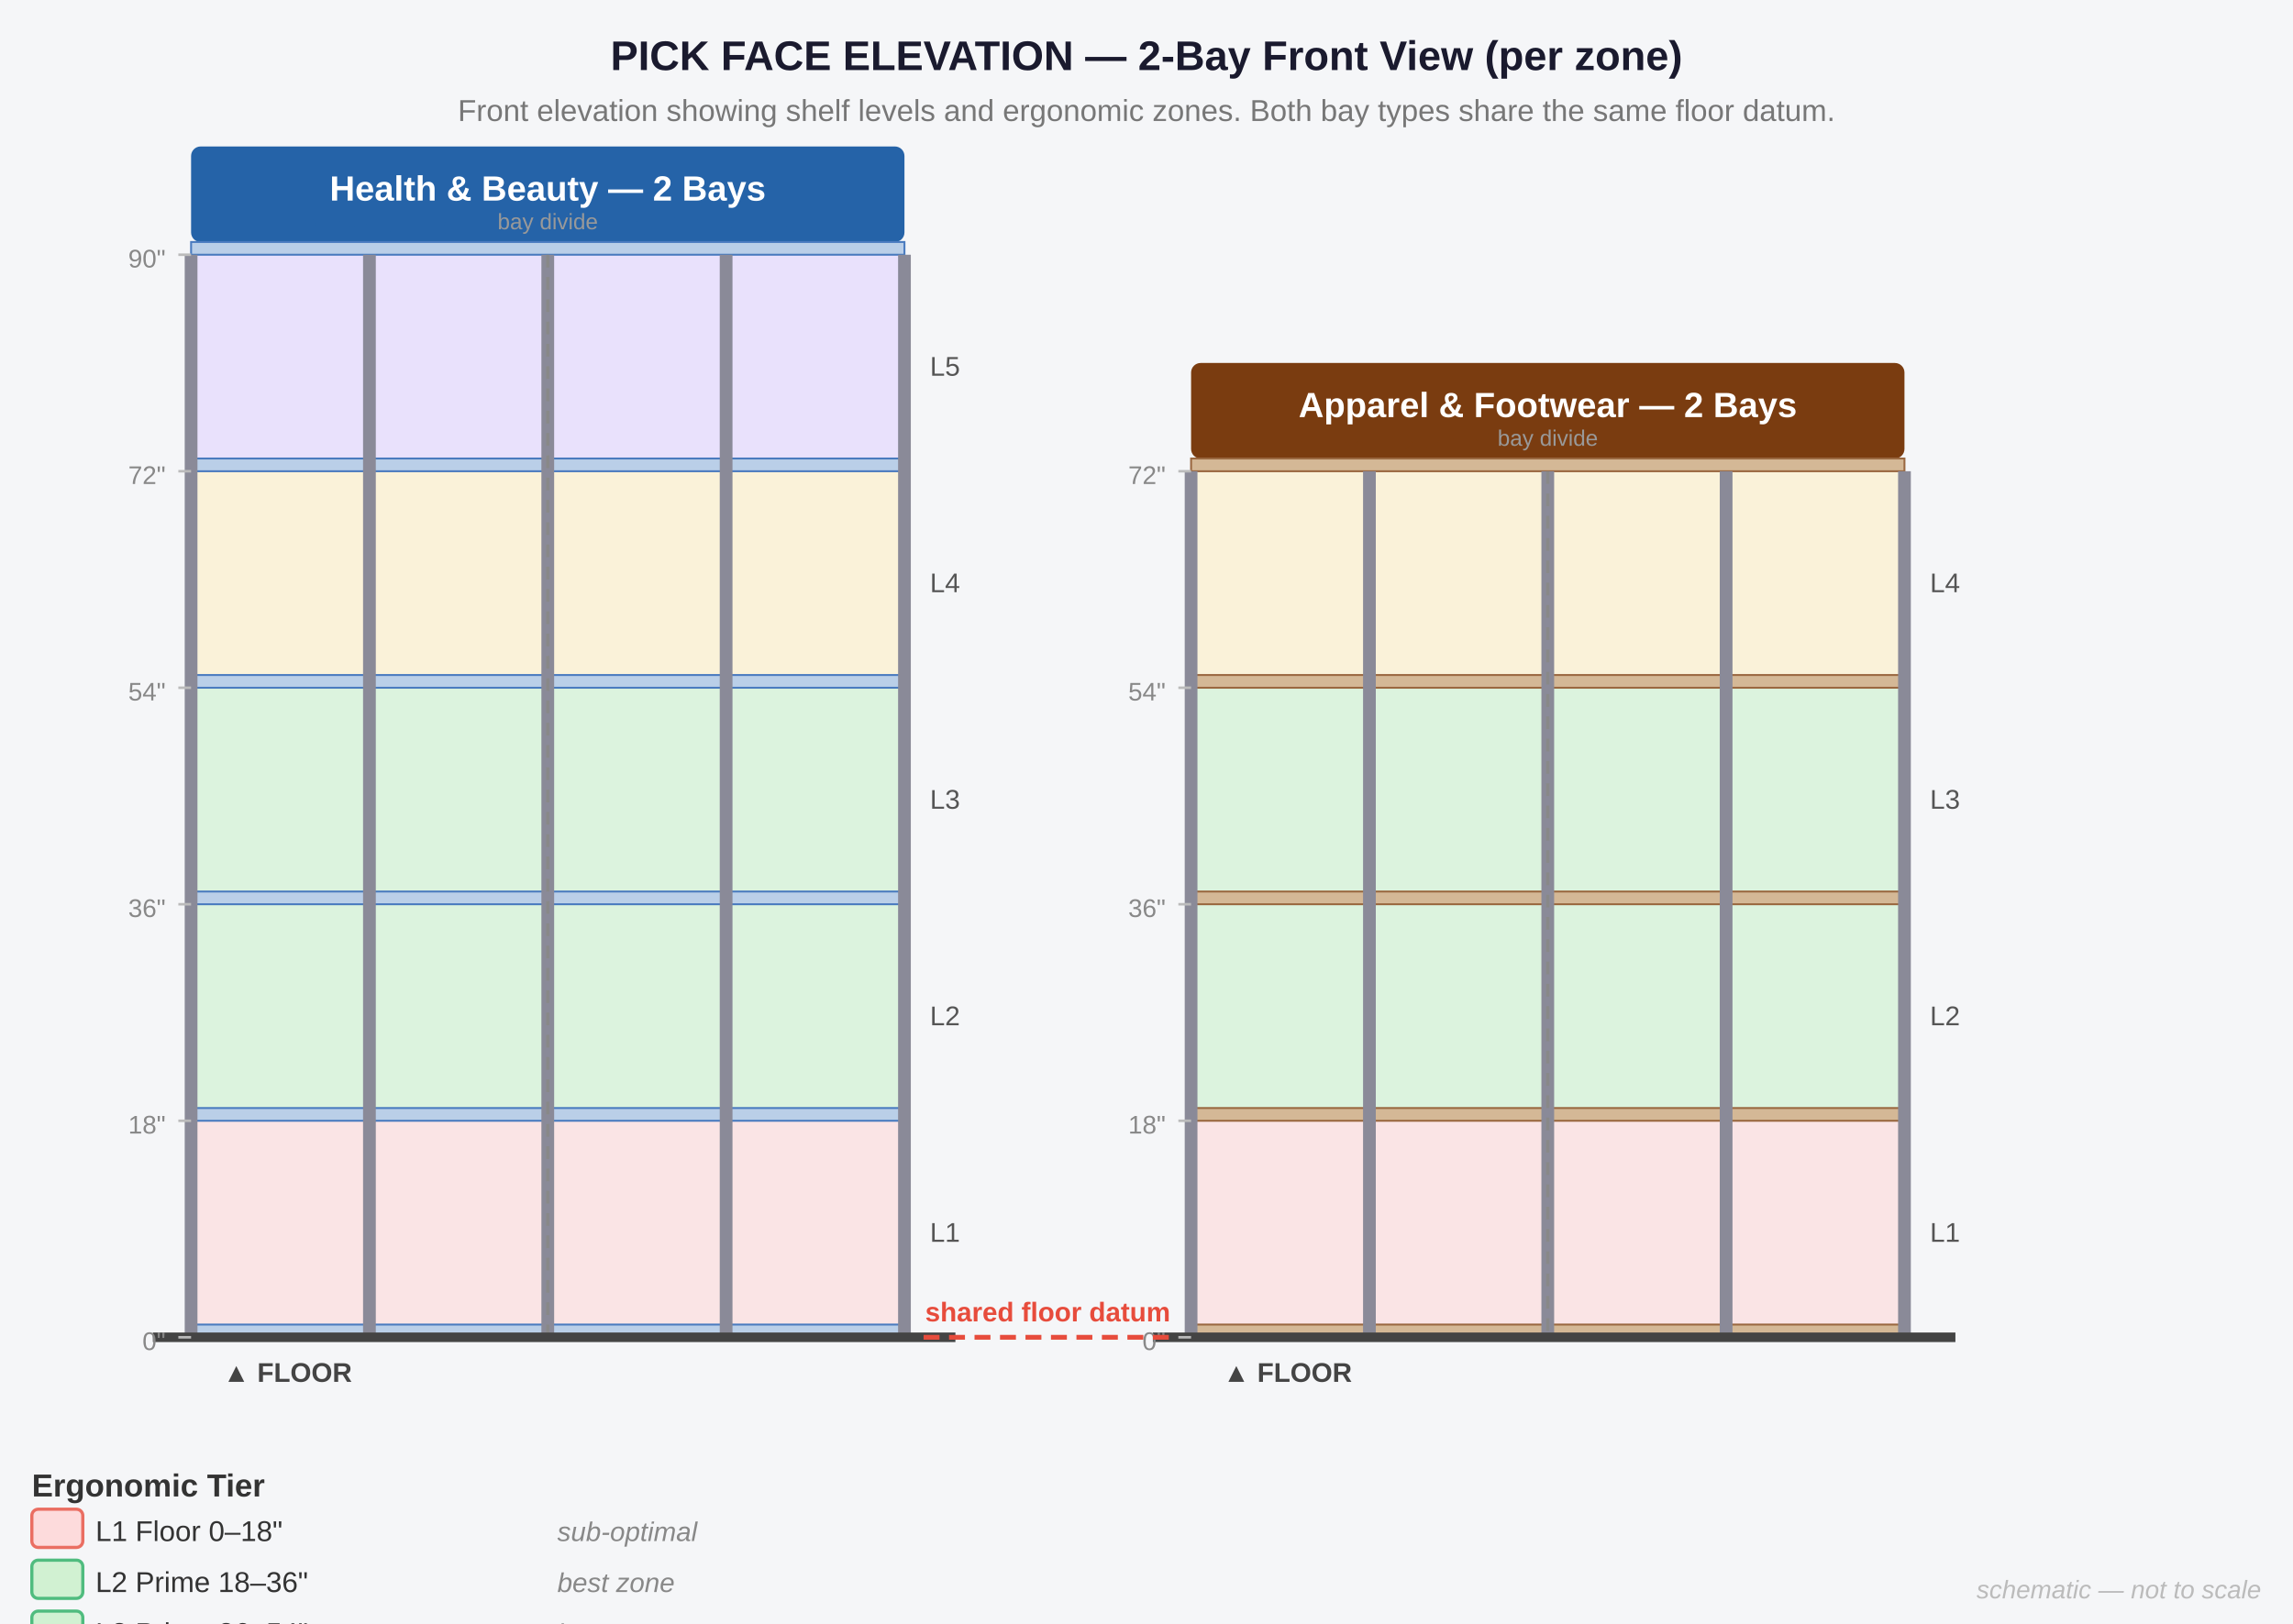
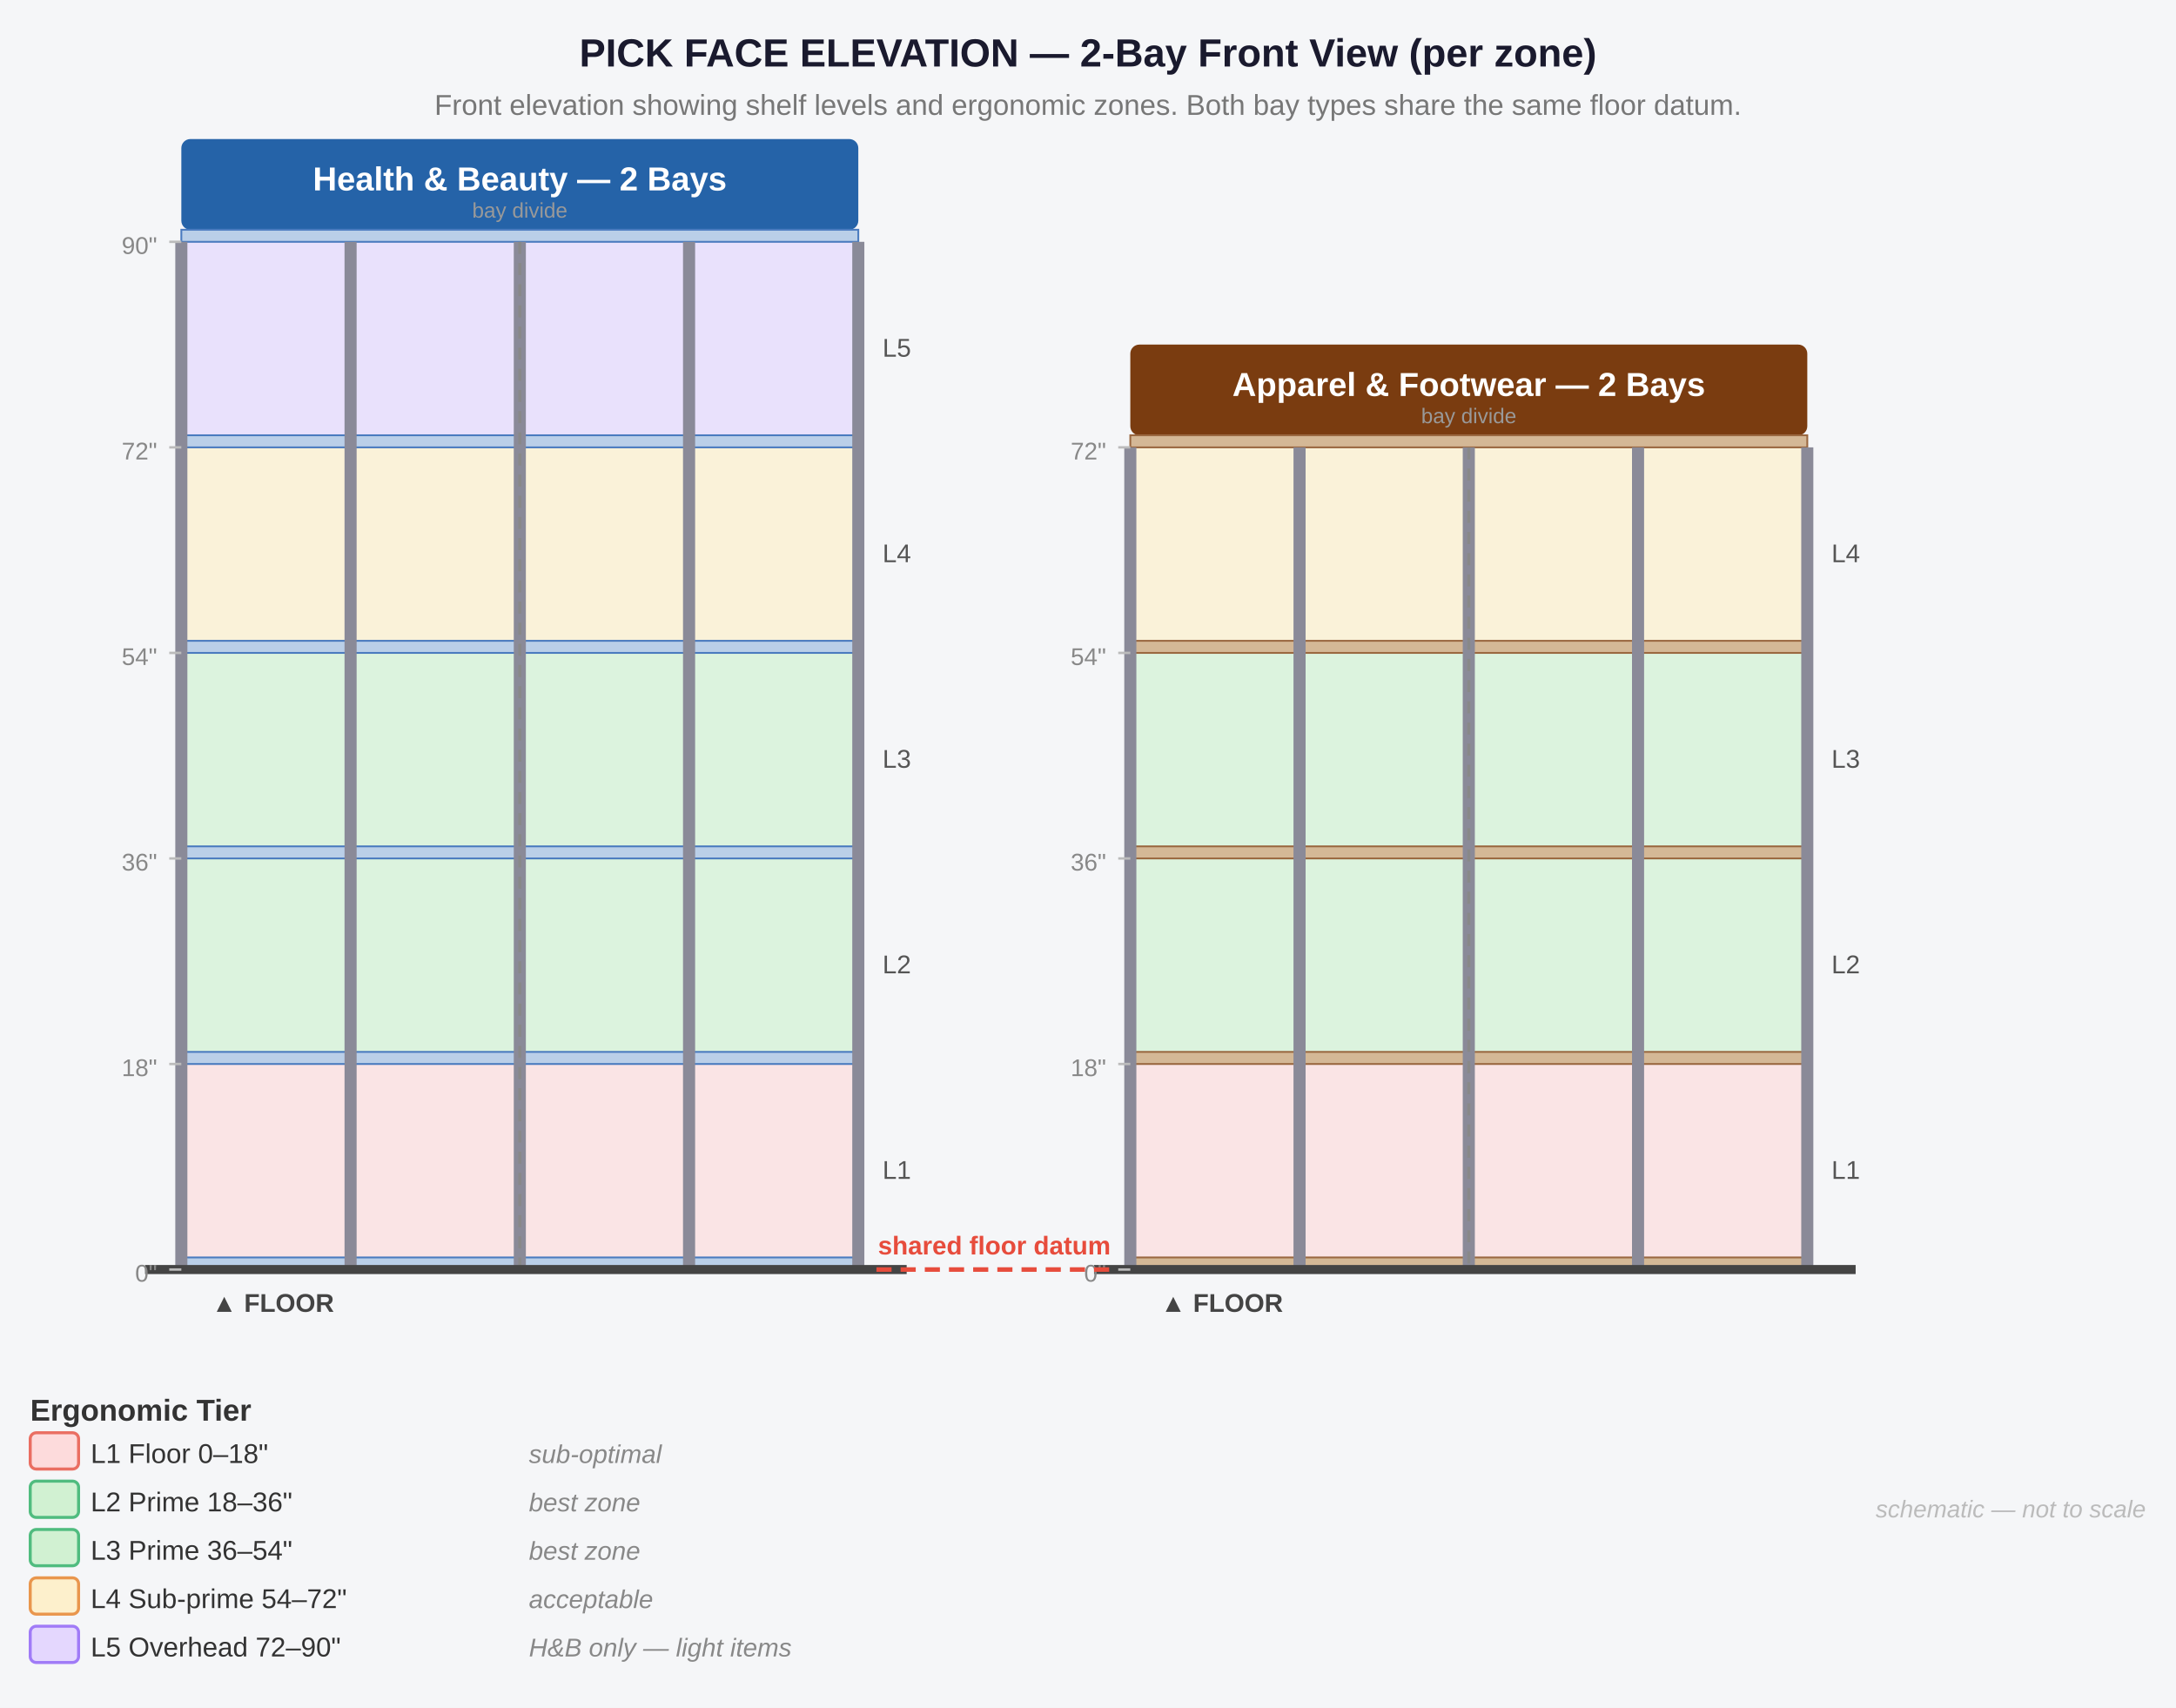
- <svg xmlns="http://www.w3.org/2000/svg" viewBox="0 0 720 510" font-family="'Segoe UI',Arial,sans-serif">
-   <rect width="720" height="510" fill="#f5f6f8" />
+ <svg xmlns="http://www.w3.org/2000/svg" viewBox="0 0 720 565" font-family="'Segoe UI',Arial,sans-serif">
+   <rect width="720" height="565" fill="#f5f6f8" />
  <text x="360" y="22" text-anchor="middle" font-size="13" font-weight="700" fill="#1a1a2e">PICK FACE ELEVATION — 2-Bay Front View (per zone)</text>
  <text x="360" y="38" text-anchor="middle" font-size="9.5" fill="#777">Front elevation showing shelf levels and ergonomic zones. Both bay types share the same floor datum.</text>
  <rect x="60" y="46" width="224" height="30" fill="#2563a8" rx="3" />
  <text x="172" y="63" text-anchor="middle" font-size="11" font-weight="700" fill="white">Health &amp; Beauty — 2 Bays</text>
  <text x="172" y="74" text-anchor="middle" font-size="8.5" fill="#2563a8" font-style="italic">36" wide × 18" deep  |  5 levels  |  2 bins/level</text>
  <rect x="60" y="352" width="224" height="68" fill="#ffd5d5" opacity="0.55" />
  <rect x="60" y="284" width="224" height="68" fill="#c8f0c8" opacity="0.55" />
  <rect x="60" y="216" width="224" height="68" fill="#c8f0c8" opacity="0.55" />
  <rect x="60" y="148" width="224" height="68" fill="#ffefc0" opacity="0.55" />
  <rect x="60" y="80" width="224" height="68" fill="#e0d0ff" opacity="0.55" />
  <rect x="60" y="416" width="224" height="4" fill="#bacfe8" stroke="#4a7bbf" stroke-width="0.6" />
  <rect x="60" y="348" width="224" height="4" fill="#bacfe8" stroke="#4a7bbf" stroke-width="0.6" />
  <rect x="60" y="280" width="224" height="4" fill="#bacfe8" stroke="#4a7bbf" stroke-width="0.6" />
  <rect x="60" y="212" width="224" height="4" fill="#bacfe8" stroke="#4a7bbf" stroke-width="0.6" />
  <rect x="60" y="144" width="224" height="4" fill="#bacfe8" stroke="#4a7bbf" stroke-width="0.6" />
  <rect x="60" y="76" width="224" height="4" fill="#bacfe8" stroke="#4a7bbf" stroke-width="0.6" />
  <rect x="58" y="80" width="4" height="340" fill="#8a8a98" />
  <rect x="114" y="80" width="4" height="340" fill="#8a8a98" />
  <rect x="170" y="80" width="4" height="340" fill="#8a8a98" />
  <rect x="226" y="80" width="4" height="340" fill="#8a8a98" />
  <rect x="282" y="80" width="4" height="340" fill="#8a8a98" />
  <line x1="172" y1="80" x2="172" y2="420" stroke="#888" stroke-width="1" stroke-dasharray="4,3" />
  <text x="172" y="72" text-anchor="middle" font-size="7" fill="#999">bay divide</text>
  <line x1="48" y1="420" x2="300" y2="420" stroke="#444" stroke-width="3" />
  <text x="292" y="390" font-size="8.5" fill="#555">L1</text>
  <text x="292" y="322" font-size="8.5" fill="#555">L2</text>
  <text x="292" y="254" font-size="8.5" fill="#555">L3</text>
  <text x="292" y="186" font-size="8.5" fill="#555">L4</text>
  <text x="292" y="118" font-size="8.5" fill="#555">L5</text>
  <text x="52" y="424" text-anchor="end" font-size="8" fill="#888">0"</text>
  <line x1="56" y1="420" x2="60" y2="420" stroke="#bbb" stroke-width="0.8" />
  <text x="52" y="356" text-anchor="end" font-size="8" fill="#888">18"</text>
  <line x1="56" y1="352" x2="60" y2="352" stroke="#bbb" stroke-width="0.8" />
  <text x="52" y="288" text-anchor="end" font-size="8" fill="#888">36"</text>
  <line x1="56" y1="284" x2="60" y2="284" stroke="#bbb" stroke-width="0.8" />
  <text x="52" y="220" text-anchor="end" font-size="8" fill="#888">54"</text>
  <line x1="56" y1="216" x2="60" y2="216" stroke="#bbb" stroke-width="0.8" />
  <text x="52" y="152" text-anchor="end" font-size="8" fill="#888">72"</text>
  <line x1="56" y1="148" x2="60" y2="148" stroke="#bbb" stroke-width="0.8" />
  <text x="52" y="84" text-anchor="end" font-size="8" fill="#888">90"</text>
  <line x1="56" y1="80" x2="60" y2="80" stroke="#bbb" stroke-width="0.8" />
  <rect x="374" y="114" width="224" height="30" fill="#7a3c10" rx="3" />
  <text x="486" y="131" text-anchor="middle" font-size="11" font-weight="700" fill="white">Apparel &amp; Footwear — 2 Bays</text>
  <text x="486" y="142" text-anchor="middle" font-size="8.5" fill="#7a3c10" font-style="italic">48" wide × 24" deep  |  4 levels  |  2 bins/level</text>
  <rect x="374" y="352" width="224" height="68" fill="#ffd5d5" opacity="0.55" />
  <rect x="374" y="284" width="224" height="68" fill="#c8f0c8" opacity="0.55" />
  <rect x="374" y="216" width="224" height="68" fill="#c8f0c8" opacity="0.55" />
  <rect x="374" y="148" width="224" height="68" fill="#ffefc0" opacity="0.55" />
  <rect x="374" y="416" width="224" height="4" fill="#d4b896" stroke="#9a6840" stroke-width="0.6" />
  <rect x="374" y="348" width="224" height="4" fill="#d4b896" stroke="#9a6840" stroke-width="0.6" />
  <rect x="374" y="280" width="224" height="4" fill="#d4b896" stroke="#9a6840" stroke-width="0.6" />
  <rect x="374" y="212" width="224" height="4" fill="#d4b896" stroke="#9a6840" stroke-width="0.6" />
  <rect x="374" y="144" width="224" height="4" fill="#d4b896" stroke="#9a6840" stroke-width="0.6" />
  <rect x="372" y="148" width="4" height="272" fill="#8a8a98" />
  <rect x="428" y="148" width="4" height="272" fill="#8a8a98" />
  <rect x="484" y="148" width="4" height="272" fill="#8a8a98" />
  <rect x="540" y="148" width="4" height="272" fill="#8a8a98" />
  <rect x="596" y="148" width="4" height="272" fill="#8a8a98" />
  <line x1="486" y1="148" x2="486" y2="420" stroke="#888" stroke-width="1" stroke-dasharray="4,3" />
  <text x="486" y="140" text-anchor="middle" font-size="7" fill="#999">bay divide</text>
  <line x1="362" y1="420" x2="614" y2="420" stroke="#444" stroke-width="3" />
  <text x="606" y="390" font-size="8.5" fill="#555">L1</text>
  <text x="606" y="322" font-size="8.5" fill="#555">L2</text>
  <text x="606" y="254" font-size="8.5" fill="#555">L3</text>
  <text x="606" y="186" font-size="8.5" fill="#555">L4</text>
  <text x="366" y="424" text-anchor="end" font-size="8" fill="#888">0"</text>
  <line x1="370" y1="420" x2="374" y2="420" stroke="#bbb" stroke-width="0.8" />
  <text x="366" y="356" text-anchor="end" font-size="8" fill="#888">18"</text>
  <line x1="370" y1="352" x2="374" y2="352" stroke="#bbb" stroke-width="0.8" />
  <text x="366" y="288" text-anchor="end" font-size="8" fill="#888">36"</text>
  <line x1="370" y1="284" x2="374" y2="284" stroke="#bbb" stroke-width="0.8" />
  <text x="366" y="220" text-anchor="end" font-size="8" fill="#888">54"</text>
  <line x1="370" y1="216" x2="374" y2="216" stroke="#bbb" stroke-width="0.8" />
  <text x="366" y="152" text-anchor="end" font-size="8" fill="#888">72"</text>
  <line x1="370" y1="148" x2="374" y2="148" stroke="#bbb" stroke-width="0.8" />
  <line x1="290" y1="420" x2="368" y2="420" stroke="#e74c3c" stroke-width="1.5" stroke-dasharray="5,3" />
  <text x="329" y="415" text-anchor="middle" font-size="8.5" font-weight="700" fill="#e74c3c">shared floor datum</text>
  <text x="70" y="434" font-size="8.5" fill="#444" font-weight="700">▲ FLOOR</text>
  <text x="384" y="434" font-size="8.5" fill="#444" font-weight="700">▲ FLOOR</text>
  <text x="10" y="470" font-size="10" font-weight="700" fill="#333">Ergonomic Tier</text>
  <rect x="10" y="474" width="16" height="12" fill="#ffd5d5" stroke="#e74c3c" stroke-width="1" rx="2" opacity="0.8" />
  <text x="30" y="484" font-size="9" fill="#333">L1  Floor  0–18"</text>
  <text x="175" y="484" font-size="8.5" fill="#888" font-style="italic">sub-optimal</text>
  <rect x="10" y="490" width="16" height="12" fill="#c8f0c8" stroke="#27ae60" stroke-width="1" rx="2" opacity="0.8" />
  <text x="30" y="500" font-size="9" fill="#333">L2  Prime  18–36"</text>
  <text x="175" y="500" font-size="8.5" fill="#888" font-style="italic">best zone</text>
  <rect x="10" y="506" width="16" height="12" fill="#c8f0c8" stroke="#27ae60" stroke-width="1" rx="2" opacity="0.8" />
  <text x="30" y="516" font-size="9" fill="#333">L3  Prime  36–54"</text>
  <text x="175" y="516" font-size="8.5" fill="#888" font-style="italic">best zone</text>
  <rect x="10" y="522" width="16" height="12" fill="#ffefc0" stroke="#e67e22" stroke-width="1" rx="2" opacity="0.8" />
  <text x="30" y="532" font-size="9" fill="#333">L4  Sub-prime  54–72"</text>
  <text x="175" y="532" font-size="8.5" fill="#888" font-style="italic">acceptable</text>
  <rect x="10" y="538" width="16" height="12" fill="#e0d0ff" stroke="#8b5cf6" stroke-width="1" rx="2" opacity="0.8" />
  <text x="30" y="548" font-size="9" fill="#333">L5  Overhead  72–90"</text>
  <text x="175" y="548" font-size="8.5" fill="#888" font-style="italic">H&amp;B only — light items</text>
  <text x="710" y="502" text-anchor="end" font-size="8" fill="#bbb" font-style="italic">schematic — not to scale</text>
</svg>
